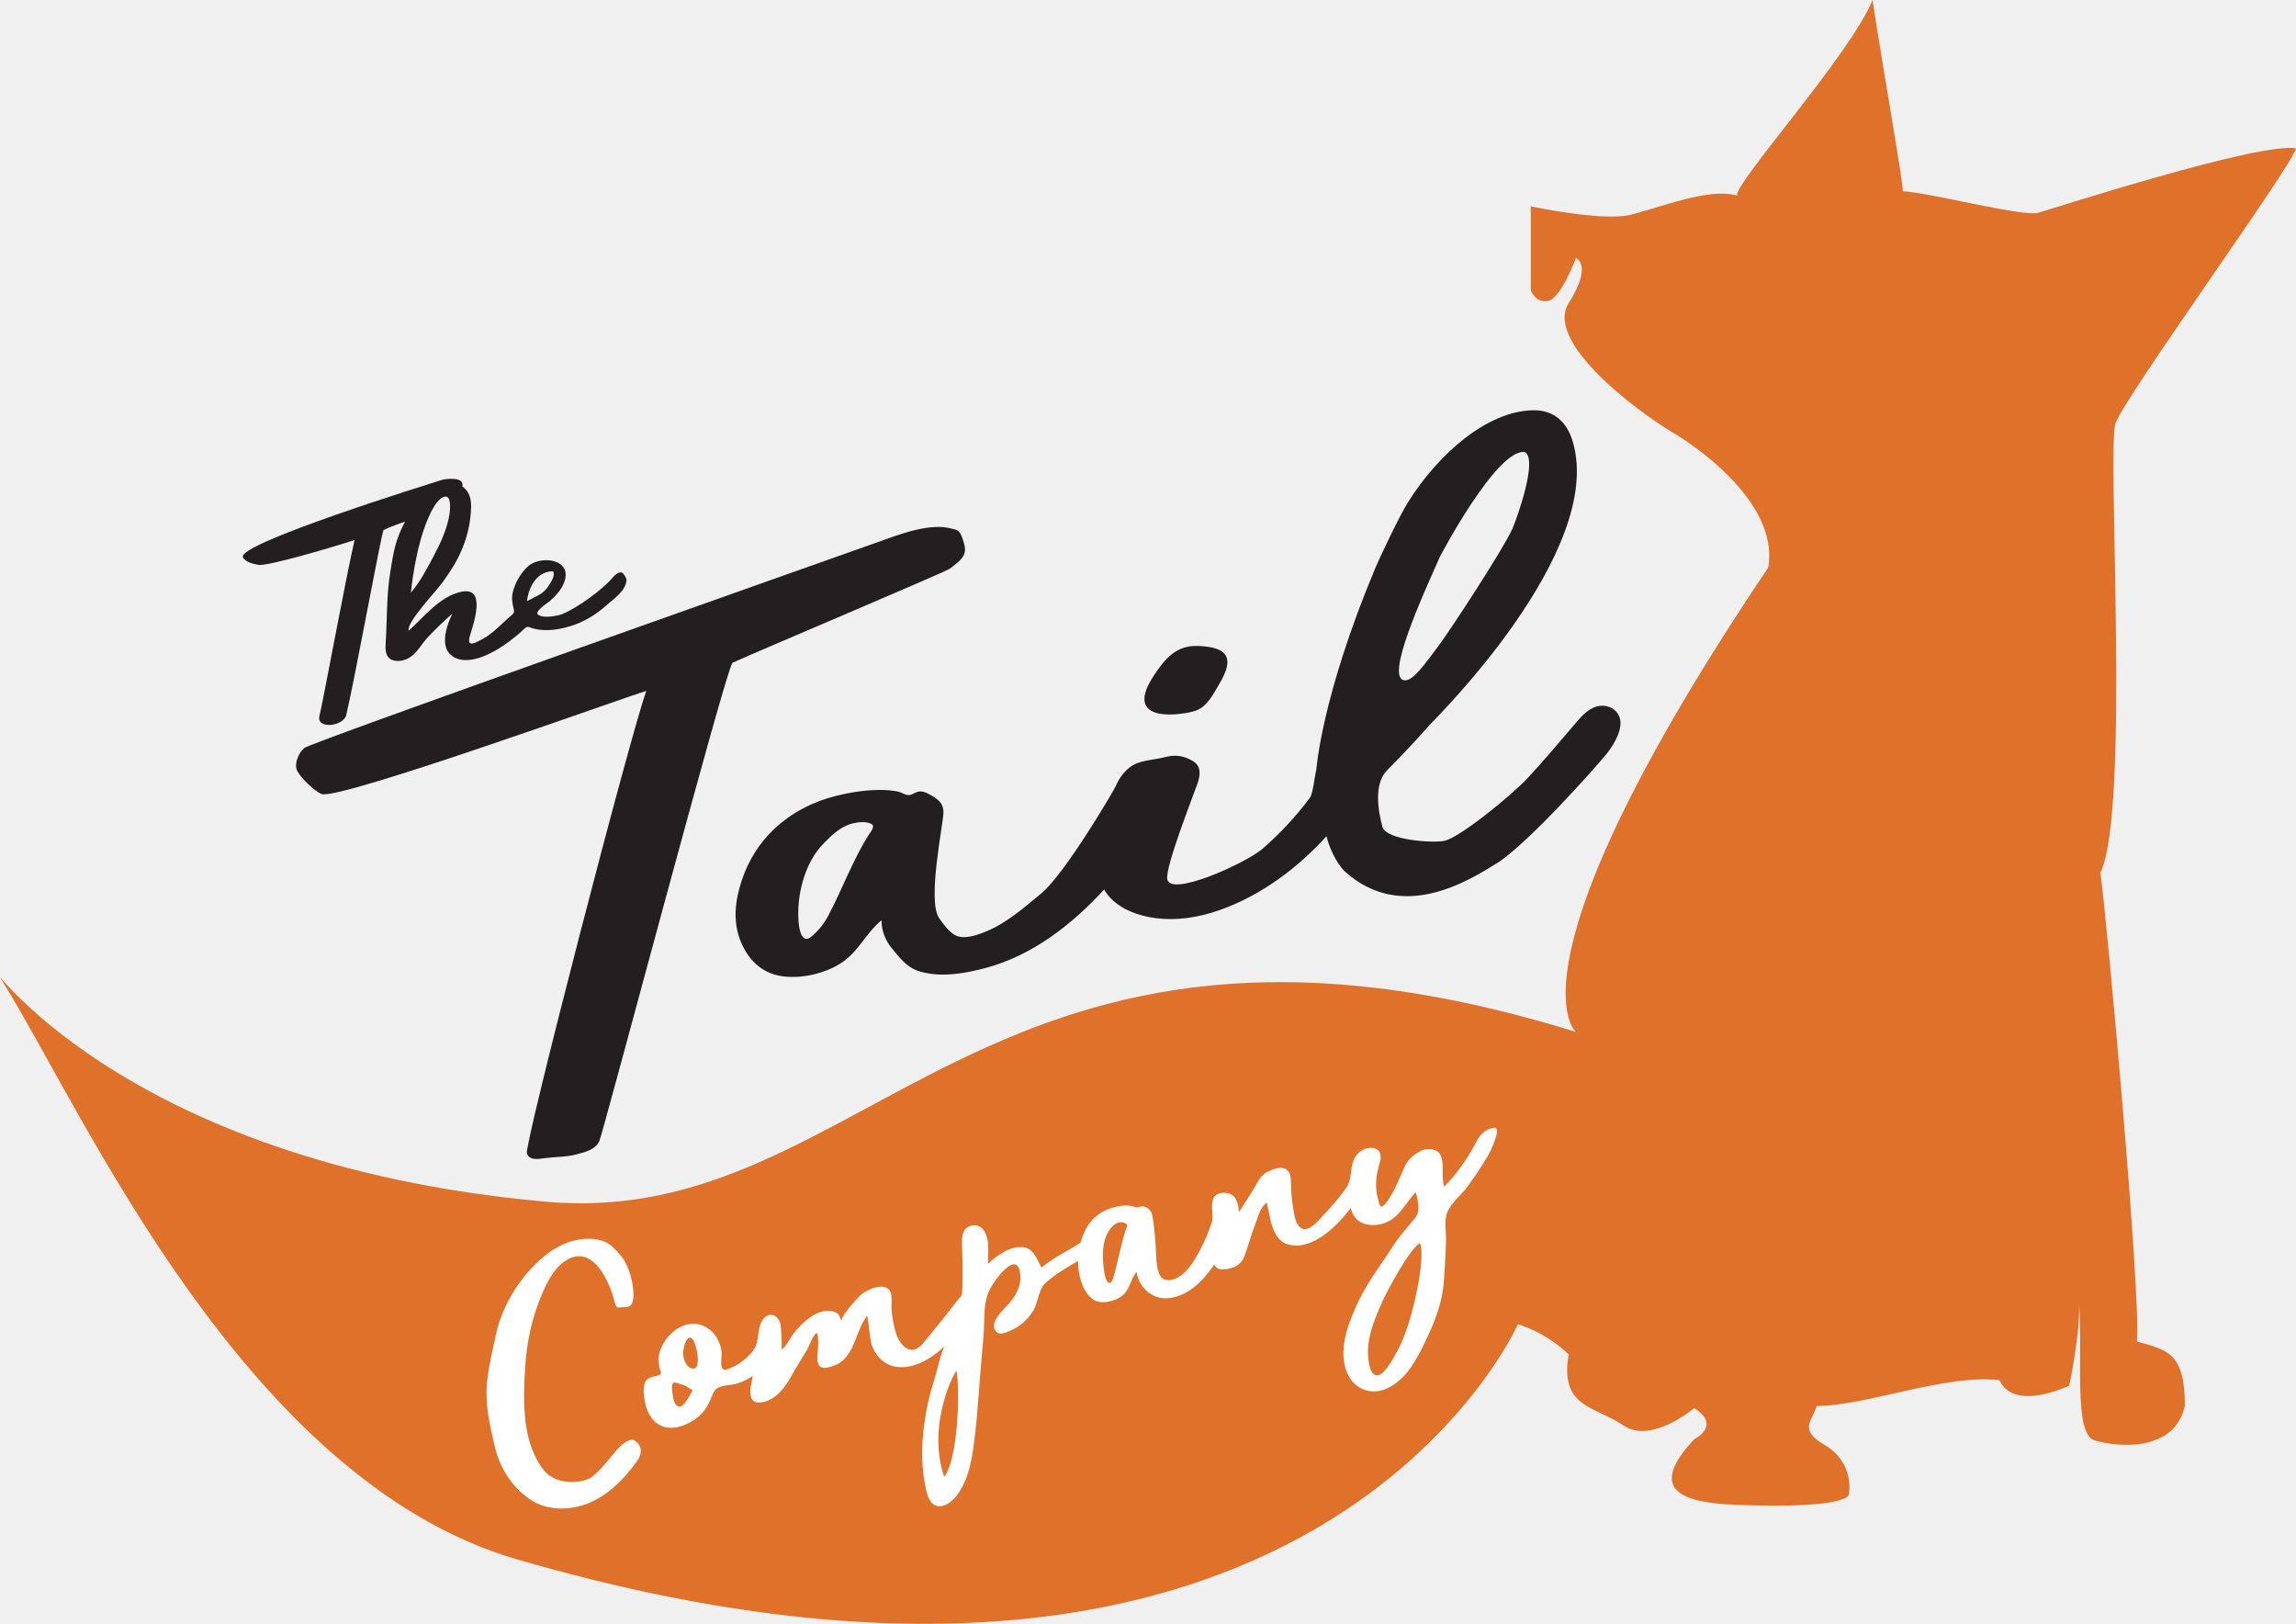
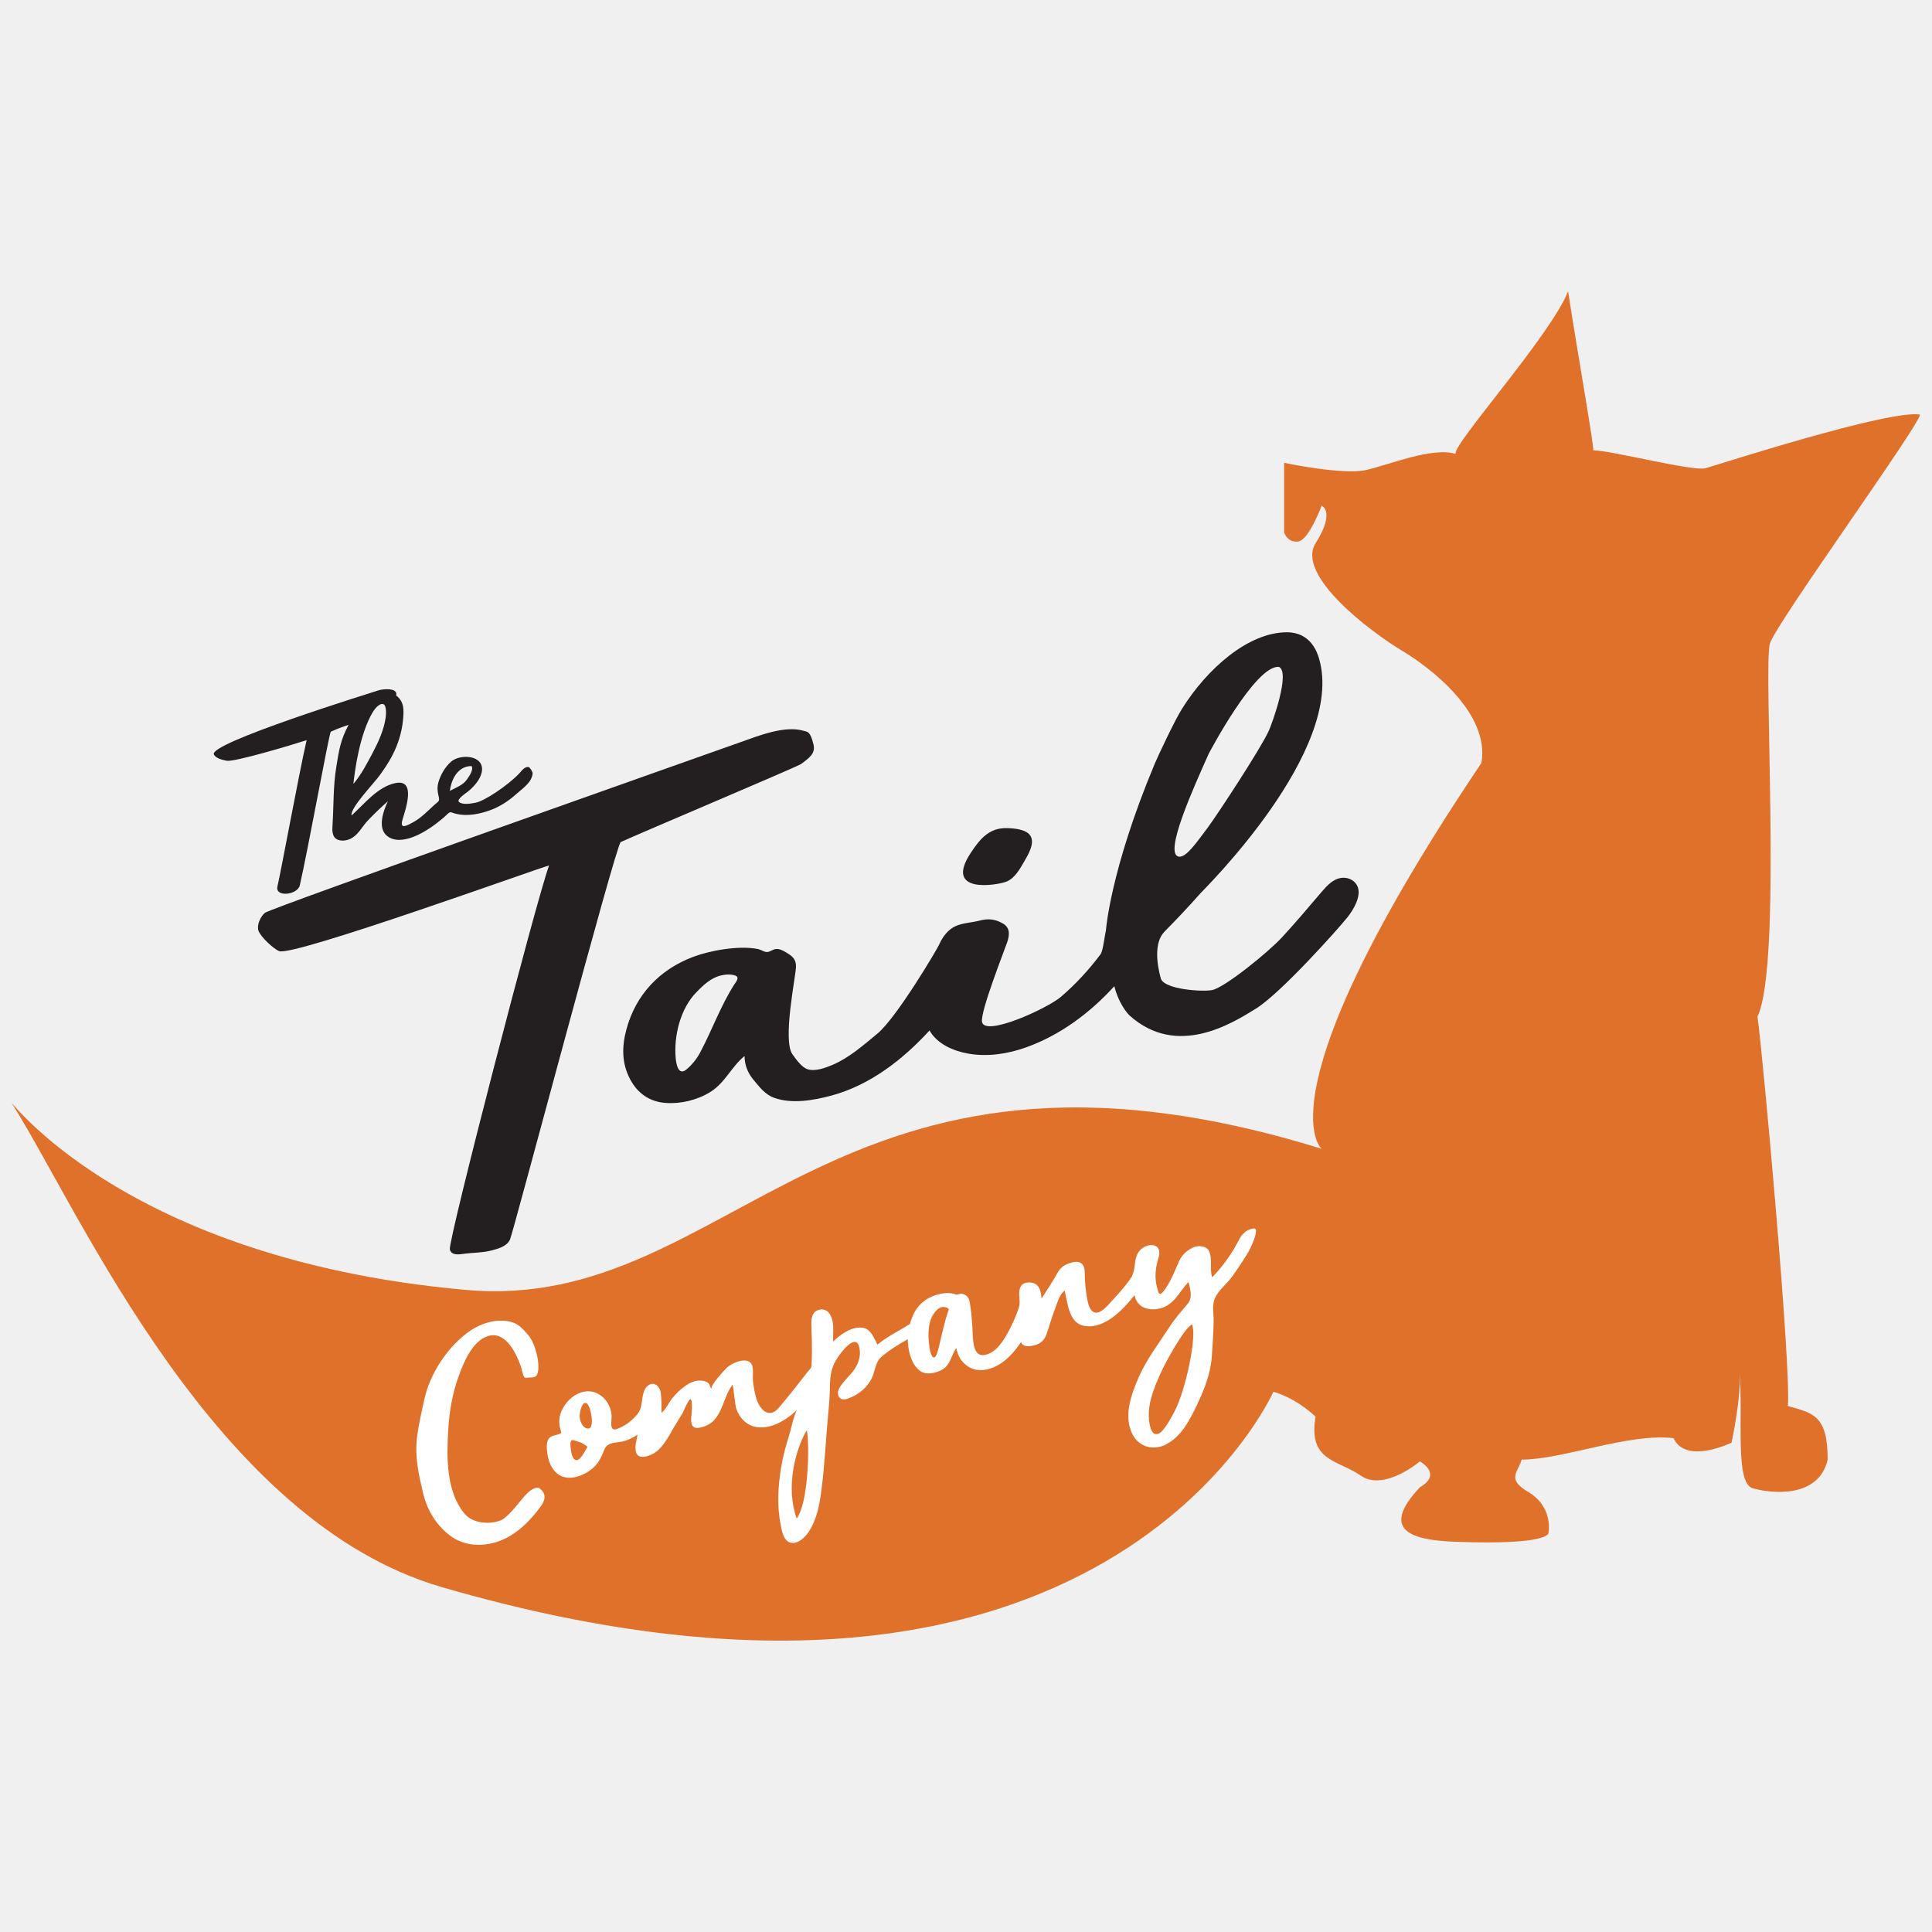
- <svg xmlns="http://www.w3.org/2000/svg" version="1.1" id="svg2" xml:space="preserve" width="384.88" height="272.16" viewBox="0 0 384.88 272.16">
+ <svg xmlns="http://www.w3.org/2000/svg" version="1.1" id="svg2" xml:space="preserve" width="24" height="24" viewBox="0 0 24 24">
  <defs id="defs6" />
-   <g id="g10" transform="matrix(1.333333,0,0,-1.333333,0,272.16)">
+   <g id="g10" transform="matrix(1.333333,0,0,-1.333333,0,24)">
    <g id="g12" transform="scale(0.1)">
-       <path d="m 1981.29,744.07 c 0,0 -97.28,79.731 241.8,583.72 12.96,74.66 -75.61,143.23 -120.87,170.26 -45.26,27.02 -160.71,113.5 -130.01,162.15 30.71,48.64 9.08,56.74 9.08,56.74 0,0 -18.91,-51.35 -35.12,-54.05 -16.22,-2.69 -21.62,13.52 -21.62,13.52 v 105.39 c 0,0 89.17,-18.92 124.3,-10.82 35.14,8.11 99.99,35.13 135.13,24.32 -5.41,13.52 143.22,178.37 170.24,245.93 13.52,-89.18 40.55,-240.52 37.85,-240.52 27.01,0 151.32,-32.42 170.25,-27.02 18.91,5.4 278.35,89.18 324.29,81.08 -2.72,-18.93 -216.19,-313.49 -227.01,-345.91 -10.82,-32.43 18.91,-486.43 -18.92,-564.809 8.1,-56.762 51.35,-532.371 45.94,-589.121 37.85,-10.821 60.26,-13.5 60.26,-81.071 -13.52,-59.461 -86.46,-51.347 -113.5,-43.25 -27.03,8.11 -14.32,105.403 -19.72,175.672 2.7,-37.84 -12.16,-106.761 -12.16,-106.761 0,0 -68.91,-33.77 -87.83,6.769 -67.56,8.102 -167.56,-32.43 -229.71,-32.43 -5.4,-18.929 -23.34,-29.418 9.46,-48.648 39.19,-22.973 31.08,-62.152 31.08,-62.152 0,0 4.05,-18.918 -140.52,-13.52 -64.87,2.422 -116.21,16.223 -54.04,82.43 35.11,20.269 -0.02,39.179 -0.02,39.179 0,0 -54.05,-45.937 -89.18,-21.609 -35.12,24.32 -80.32,21.621 -68.53,89.18 -31.45,29.722 -63.88,37.82 -63.88,37.82 0,0 -257.95,-586.508 -1258.209,-295.527 C 306.371,181.012 104.469,645.441 3.141,807.59 -25.648,853.641 138.902,579.359 686.852,530.59 1093.28,494.398 1239.49,973.789 1981.29,744.07" style="fill:#df712a;fill-opacity:1;fill-rule:nonzero;stroke:none" id="path14" />
-       <path d="m 545.469,1404.05 c 2.445,4.14 10.043,15.03 16.543,12.56 5.023,-1.91 3.894,-16.28 3.371,-20.03 -2.633,-18.87 -11.207,-37.5 -20.055,-54.18 -8.332,-15.7 -17.203,-32.72 -28.789,-46.3 1.934,18.57 9.207,74.6 28.93,107.95 z m 149.844,-80.93 c 3.582,-5.7 -4.192,-16.36 -7.348,-20.8 -5.969,-8.37 -16.781,-12.07 -25.485,-16.76 1.157,10.46 8.266,37.33 32.833,37.56 -0.215,0.34 -0.805,1.26 0,0 3.042,-4.83 -0.981,1.55 0,0 z m 92.32,-10.92 c 0.34,1.5 -3.75,8.93 -6.039,9.35 -6.067,1.13 -10.824,-6.12 -14.344,-9.8 -18.105,-18.88 -53.062,-41.84 -65.887,-44.12 -6.66,-1.19 -19.398,-3.74 -25.093,1.17 -4.375,3.78 11.406,13.93 13.918,16 8.718,7.22 18.464,17.94 20.582,29.39 4.726,25.6 -32.172,27.9 -46.313,15.67 -9.289,-8.02 -16.535,-20.64 -19.602,-32.43 -1.785,-6.89 -1.089,-13.5 0.668,-20.3 1.922,-7.48 -0.363,-7.33 -6.21,-12.55 -10.512,-9.4 -20.036,-19.82 -32.59,-26.62 -8.95,-4.86 -20.274,-11.38 -16.098,3.45 4.016,14.25 22.305,63.34 -11.273,55.79 -26.758,-6.01 -46.172,-31.44 -65.551,-48.79 -2.922,10.84 34.75,49.48 43.148,61.55 8.774,12.61 30.985,41.36 34.746,84.12 1.211,13.79 1.797,26.53 -10.488,35.74 3.156,12.29 -20.223,9.89 -26.328,7.93 -14.195,-4.57 -257.324,-79.95 -249.441,-97.02 2.863,-6.19 13.484,-8.48 19.425,-9.59 11.668,-2.17 98.867,24 120.883,31.12 -12.023,-52.59 -38.976,-199.74 -44.141,-221.12 -4.109,-16.98 30.364,-13.25 33.793,1.47 12.106,52.1 44.055,228.74 46.911,232.46 12.769,5.73 20.191,8.05 26.949,10.44 -12.524,-23.59 -14.461,-38.11 -18.735,-64.4 -4.671,-28.75 -3.699,-57.61 -5.566,-86.54 -0.539,-8.39 -1.219,-19.4 8.258,-23.02 6.957,-2.66 15.633,-0.71 21.781,3.13 9.629,6.01 15.496,17.73 23.192,25.85 9.703,10.23 19.871,20.02 30.511,29.28 -6.703,-13.71 -16.031,-39.89 -1.726,-52 20.672,-17.49 57.734,5.09 74.515,18.05 5.45,4.21 11.047,8.53 15.961,13.36 6.395,6.27 5.715,3.77 13.946,1.71 16.433,-4.13 34.628,-0.74 50.339,4.75 15.653,5.47 28.985,14.13 41.297,25.14 9.293,8.32 23.789,17.63 24.602,31.38 -0.133,0.46 -0.735,-12.52 0,0" style="fill:#231f20;fill-opacity:1;fill-rule:nonzero;stroke:none" id="path16" />
-       <path d="m 1194.29,1326.43 c 11.06,8.65 21.68,15.21 18.33,29.16 -5,20.84 -9.31,19.14 -15,20.84 -28.39,8.48 -68.49,-7.59 -95.05,-17.05 -62.21,-22.15 -710.984,-251.13 -719.793,-258.31 -6.66,-5.43 -12.609,-18.26 -9.894,-26.83 2.945,-9.29 22.976,-27.88 31.41,-31.15 21.77,-8.46 394.164,126.33 408.305,129.61 -19.141,-51.27 -153.328,-569.091 -150.141,-580.962 2.602,-9.679 14.422,-7.449 21.856,-6.449 13.476,1.832 27.164,1.371 40.429,4.789 10.27,2.641 24.051,6.094 28.758,16.774 5.266,11.949 160.27,597.918 167.457,601.238 29.363,13.58 268.143,114.26 273.333,118.34" style="fill:#231f20;fill-opacity:1;fill-rule:nonzero;stroke:none" id="path18" />
-       <path d="m 1503.36,1147.85 c 13.73,4.83 21.55,19.84 28.42,31.59 5.67,9.7 16.33,27.55 8.64,38.68 -6.53,9.45 -24.69,10.81 -34.95,11.1 -26.97,0.75 -40.98,-16.24 -54.92,-37.36 -41.26,-62.52 38.2,-49.15 52.81,-44.01" style="fill:#231f20;fill-opacity:1;fill-rule:nonzero;stroke:none" id="path20" />
-       <path d="m 1035.56,981.02 c 10.3,10.699 21.84,21.6 36.71,25.21 6.78,1.66 15.78,2.47 22.39,-0.28 6.64,-2.75 0.41,-9.669 -1.87,-13.239 -20.91,-32.731 -33.67,-69.16 -51.81,-103.211 -5.1,-9.57 -12.63,-19.012 -21.13,-25.789 -11.5,-9.18 -14.8,7.82 -15.68,16.891 -3.26,33.609 7,75.847 31.39,100.418 15.3,15.91 -12.66,-12.758 0,0 z m 881.23,492.07 c 17.5,-8.33 -10.14,-84.9 -15.42,-96.66 -11.7,-26.08 -77.66,-126.82 -92.91,-147.19 -17.02,-22.68 -31.96,-44.3 -42.72,-43.22 -24.78,2.49 22.87,106.57 44.8,155.82 0,0 70.83,135 106.25,131.25 z m -261.84,-399.21 c -1.75,-5.72 -4.12,-30.2 -8.18,-35.62 -17.55,-23.43 -37.56,-45.119 -59.76,-64.209 -20.5,-17.629 -115.91,-61.301 -119.51,-37.789 -2.44,16 33.55,106.908 38.04,120.088 3.7,10.86 4.94,21.84 -6.18,28.42 -11.52,6.81 -22.39,7.97 -35.19,4.59 -11.61,-3.07 -24.13,-3.35 -35.32,-7.85 -12.23,-4.91 -21.24,-16.91 -26.26,-28.71 -2.49,-5.86 -64.13,-110.538 -93.57,-134.722 -21.13,-17.367 -42.55,-36.469 -67.91,-47.156 -10.5,-4.434 -25.91,-10.203 -37.38,-6.524 -8.98,2.872 -17.59,15.043 -23.04,22.731 -15.15,21.383 4.97,116.981 5.43,132.251 0.35,11.69 -5.89,16.38 -15.16,21.92 -4.74,2.83 -10.05,5.7 -15.76,4.9 -4.78,-0.67 -9.36,-5.12 -14.1,-4.41 -4.4,0.66 -8.18,3.62 -12.5,4.48 -30.14,5.99 -74.26,-2.91 -97.58,-11.67 -51.043,-19.15 -87.231,-57.12 -101.457,-109.998 -7.047,-26.18 -7.223,-51.571 5.968,-75.954 11.364,-20.988 29.215,-33.386 53.192,-35.187 23.057,-1.731 48.007,4.328 67.647,16.461 22.52,13.906 31.99,38.316 51.94,54.449 -0.06,-13.191 4.77,-25.383 13.16,-35.473 9.01,-10.828 17.73,-22.66 31.41,-27.628 27.01,-9.809 59.96,-3.911 86.93,3.339 58.31,15.68 108.11,54.563 148.32,98.43 11.66,-20.469 35.93,-30.93 58.16,-34.918 29.48,-5.281 59.83,-0.633 87.82,9.328 51.58,18.352 97,52.34 133.62,92.61 5.73,-23.629 18.34,-40.11 23.27,-44.528 71.62,-64.101 154.39,-12 190.79,10.481 37.71,23.289 124.83,121.058 138.33,137.918 10.32,12.87 20.42,31.66 16.26,44.94 -3.3,10.54 -13.89,16.27 -24.48,15.12 -12.86,-1.39 -22.18,-11.53 -30.13,-20.78 -20.1,-23.44 -39.87,-47.16 -60.89,-69.79 -20.14,-21.69 -85.34,-74.908 -104.91,-79.17 -13.89,-3.02 -73.24,0.68 -77.93,17.6 -5.59,20.18 -10.99,54.08 5.79,70.98 18.58,18.71 36.75,38.08 54.27,57.86 4.84,5.48 219.52,216.57 179.42,354.7 -2.65,9.13 -12.4,40.28 -49.11,40.1 -58.64,-0.28 -120.79,-55.73 -158.3,-115.75 -11.33,-18.13 -36.15,-70.95 -41.16,-82.91 -67.85,-162.1 -74,-252.95 -74,-252.95" style="fill:#231f20;fill-opacity:1;fill-rule:nonzero;stroke:none" id="path22" />
-       <path d="m 786.625,228.52 c -4.555,-2.61 -8.594,-6.969 -11.984,-10.829 -9.629,-11 -18.743,-23.992 -30.348,-32.929 -10.082,-7.774 -43.973,-11.93 -60.184,7.976 -27.582,33.883 -26.558,85.852 -24.054,127.082 1.633,26.989 6.246,54.032 15.468,79.508 7.668,21.203 20.993,54.551 44.973,61.582 27.352,8.031 43.649,-28.609 50.231,-48.762 1.211,-3.707 2.781,-15.117 6.429,-14.5 4.563,0.774 9.453,-0.25 13.86,1.473 11.343,4.449 3.277,47.731 -9.801,62.859 -7.785,9.02 -14.695,17.442 -26.629,20.372 -22.965,5.628 -47.707,-3.043 -66.027,-16.832 -30.954,-23.301 -56.516,-62.661 -64.688,-100.34 -4.086,-18.871 -9.058,-39.571 -11.25,-58.75 -3.328,-29.168 2.91,-55.86 9.164,-82.5 5.945,-25.328 18.699,-47.539 39.742,-64.078 21.696,-17.051 49.664,-18.454 75.043,-9.442 25.871,9.192 47.535,30.668 63.778,53.27 13.945,19.41 -4.153,27.16 -3.438,27.558 -0.715,-0.398 -3.039,1.442 -10.285,-2.718" style="fill:#ffffff;fill-opacity:1;fill-rule:nonzero;stroke:none" id="path24" />
-       <path d="m 852.559,273.281 c -5.223,2.328 -6.371,11.207 -7.047,16.27 -0.301,2.277 -2.215,13.879 2.258,13.781 3.757,-0.07 8.757,-2.582 12.519,-3.453 1.211,-0.277 9.949,-5.719 10.387,-6.598 -3.278,-5.383 -11.5,-22.961 -18.117,-20 z m 19.289,47.559 c -9.282,0 -13.844,13.851 -12.977,21.398 0.461,4.012 3.856,21.992 11.145,16.352 5.488,-4.238 12.367,-37.75 1.832,-37.75 z m 330.762,-2.551 c 4.54,-26.5 1.73,-111.648 -15.52,-133.5 -20.56,59.813 7.41,122.16 15.52,133.5 z m 200.07,127.871 c -0.58,-2.34 -3.82,-18.91 -8.22,-17.73 -5.06,1.359 -6.43,15.699 -6.95,19.8 -1.79,14 -1.76,32.469 6.03,44.821 3.24,5.109 8.25,11.219 14.72,11.719 3.51,0.269 11.27,-1.34 8.11,-6.418 -4.82,-13.391 -9.4,-34.571 -13.69,-52.192 z m 356.04,-99.449 c -3.53,-6.652 -15.47,-30.699 -25.04,-33.961 -9.04,-2.719 -11.83,10.141 -12.83,16.371 -4.24,26.66 6,50.879 16.59,74.918 6.7,15.191 35.47,68.313 47.72,74.422 7.93,-15.57 -8.89,-98.641 -26.44,-131.75 z m 119.68,276.867 c -15.47,-2.258 -20.77,-14.617 -24.01,-20.808 -9.66,-18.43 -24.05,-38.301 -38.64,-53.098 -4.22,12.547 0.82,27.988 -4.84,39.859 -3.88,8.16 -17.19,8.758 -24.29,5.168 -10.15,-5.129 -16.81,-11.289 -21.51,-21.937 -5.79,-13.082 -10.83,-26.211 -18.68,-38.262 -1.06,-1.629 -7.51,-11.629 -10.22,-9.73 -2.32,1.628 -2.88,6.101 -3.62,8.628 -4.35,14.911 -2.75,30.743 1.87,45.383 8.33,26.449 -24.22,24.418 -32.47,4.707 -4.94,-11.797 -1.91,-24.039 -9.22,-34.937 -8.63,-12.832 -19.08,-24.153 -29.53,-35.481 -5.21,-5.66 -16.77,-19.922 -25.94,-16.34 -7.43,2.891 -9.66,14.629 -10.84,21.469 -2.17,12.582 -3.51,25.75 -3.49,38.512 0.03,12.758 -6.38,18.801 -19.28,15.449 -9.7,-2.519 -16.97,-6.648 -21.88,-15.68 -7.32,-13.46 -16.16,-26.011 -24.14,-39.082 -0.69,8.672 -2.37,20.204 -11.97,23.364 -7.77,2.558 -17.85,1.187 -20.71,-7.453 -3.21,-9.668 1.43,-20.149 -1.69,-29.411 -3.9,-11.597 -8.65,-22.867 -14.39,-33.687 -7.95,-14.949 -19.02,-34.59 -37.27,-38 -17.01,-3.172 -17.61,20.07 -18.13,31.777 -0.62,13.953 -1.53,27.481 -3.48,41.364 -1.28,9.187 -1.87,16.328 -12.13,19.41 -4.09,1.226 -6.75,-2.492 -10.57,-0.961 -5.77,2.32 -12.18,2.488 -18.27,1.578 -45.81,-6.867 -48.73,-45.66 -51.13,-46.848 -4.81,-2.402 -9.36,-5.679 -14.12,-8.34 -11.88,-6.64 -23.91,-13.671 -34.43,-22.339 -5.16,9.418 -9.8,23.679 -22.12,25.48 -16.93,2.477 -33.63,-10.102 -45.2,-20.852 -0.04,13.61 3.06,31.622 -6,43.2 -4.67,6 -12.54,6.879 -19.06,3.23 -8.7,-4.871 -7.78,-17.832 -7.42,-26.301 0.53,-12.269 0.69,-24.597 0.63,-36.879 -0.03,-6.57 -0.2,-13.14 -0.6,-19.699 -0.24,-4.383 -4.18,-7.043 -6.61,-10.23 -13.92,-18.262 -28,-35.821 -42.78,-53.43 -15.33,-18.269 -29.97,-1.641 -34.66,15.981 -2.06,7.699 -3.53,15.628 -4.43,23.546 -0.77,6.852 0.42,13.711 -0.39,20.532 -2.46,20.582 -30.68,8.871 -39.68,-0.02 -2.92,-2.89 -25.38,-26.832 -22.56,-31.351 -2.28,1.441 -2.26,4.761 -3.59,6.851 -1.97,3.09 -5.56,4.539 -9.01,5.149 -9.85,1.761 -18.81,-1.797 -26.78,-7.379 -7.85,-5.481 -14.74,-12.141 -20.651,-19.649 -5.383,-6.84 -8.836,-15.859 -15.731,-21.383 0.094,1.672 0.16,28.954 -2.062,34.243 -6.43,15.289 -20.305,10.808 -24.809,-2.692 -4.031,-12.109 -1.371,-23.988 -10.207,-34.301 -8.472,-9.878 -18.027,-17.058 -30.238,-21.609 -12.899,-4.809 -7.402,13.473 -8.281,21.52 -1.375,12.55 -7.86,24.121 -18.797,30.742 -21.125,12.769 -45.36,-2.371 -55.371,-22.039 -5.086,-10.012 -6.297,-19.211 -3.407,-29.821 0.887,-3.242 2.891,-6.441 -0.851,-7.902 -4.399,-1.719 -9.461,-1.937 -13.57,-4.379 -7.512,-4.469 -6.125,-17.16 -5.204,-24.519 1.247,-9.942 4.664,-20.219 11.45,-27.789 16.07,-17.922 43.613,-7.883 58.683,6.097 8.301,7.692 11.973,16.403 16.035,26.641 5.274,13.289 20.18,9.601 31.688,13.512 6.598,2.238 12.867,5.418 18.644,9.296 -1.367,-8.386 -4.425,-17.308 -2.488,-25.859 3.102,-13.687 22.692,-5.93 29.934,-0.551 12.187,9.082 19.465,23.602 26.903,36.453 4.06,7.02 8.53,13.778 12.68,20.75 4.08,6.848 6.49,15.739 11.52,21.899 5.24,6.422 3.55,-19.52 3.09,-22.692 -1.37,-9.589 -1.35,-22.199 11.98,-19.546 15.12,3.007 23.43,10.109 30.44,23.609 6.96,13.418 10.36,29.559 19.69,41.59 1.67,-5.539 3.55,-30.879 5.86,-37.121 4.46,-12.032 13.09,-22.309 25.74,-25.981 23.49,-6.801 49.46,9.102 65.77,24.731 -5.94,-11.879 -7.83,-25.481 -11.74,-38.078 -4.74,-15.223 -9.04,-30.454 -11.72,-46.18 -5.19,-30.492 -7,-59.703 -1,-90.184 1.75,-8.879 4.3,-23.769 14.9,-26.269 10.55,-2.489 21.07,7.351 26.51,15.23 15.28,22.16 18.51,50.223 21.54,76.27 3.8,32.633 5.28,65.472 8.36,98.172 1.4,14.808 2.84,29.64 3.01,44.531 0.15,14.027 1.16,26.898 7.83,39.5 5.35,10.098 32.81,48.558 37.2,19.137 1.51,-10.11 -1.23,-19.618 -6.45,-28.34 -6.89,-11.5 -19.15,-19.938 -24.9,-31.918 -2.12,-4.41 -2.29,-9.723 1.32,-13.461 4.7,-4.871 11.8,-1.34 16.96,0.801 12.99,5.39 23.5,14.64 30.41,26.898 5.82,10.34 5.92,26.02 15.19,33.949 12.32,10.563 26.13,19.274 40.34,27.051 -0.2,-15.969 5.44,-40.379 20.33,-49.07 8.78,-5.117 22.06,-2.008 30.53,2.371 14.19,7.34 14.01,21.75 22.57,33.32 3.22,-20.551 20.49,-35.808 41.63,-33.121 24.59,3.133 43.21,22.621 56.26,42.281 2.64,-8.308 13.47,-6.582 19.94,-5.019 9.48,2.301 15.22,7.48 18.48,16.648 4.58,12.852 8.01,26.02 13.05,38.731 3.65,9.211 5.97,21.129 14.48,27.308 4.57,-17.707 5.94,-48.019 28.21,-52.929 31.26,-6.899 60.47,24.461 77.5,46.171 3.66,-17.691 18.43,-23.41 35.02,-20.8 24.42,3.859 31.62,25.019 46.59,40.711 2.6,-10.411 6.69,-23.422 -1.01,-32.719 -9.53,-11.5 -19.61,-22.613 -27.7,-35.203 -16.03,-24.93 -34.46,-48.52 -46.4,-75.84 -11.09,-25.391 -22.59,-56.149 -11.13,-83.449 9.2,-21.918 32.45,-29.2 53.12,-18.09 22.36,12.019 34.48,35.48 45.08,57.449 11.39,23.602 21.59,49.012 23.36,75.43 1.18,17.57 2.46,35.59 2.75,53.172 0.21,12.109 -3.1,24.359 2.43,35.789 5.64,11.66 17.02,20.172 24.66,30.511 8.98,12.161 17.34,25.039 25.18,37.957 4.13,6.801 18.42,37.43 8.15,35.93" style="fill:#ffffff;fill-opacity:1;fill-rule:nonzero;stroke:none" id="path26" />
+       <path d="m 123.132,72.969 c 0,0 -5.991,4.91 14.891,35.949 0.798,4.598 -4.657,8.821 -7.444,10.486 -2.787,1.664 -9.897,6.99 -8.007,9.986 1.891,2.996 0.559,3.494 0.559,3.494 0,0 -1.165,-3.162 -2.163,-3.329 -0.999,-0.166 -1.331,0.833 -1.331,0.833 v 6.491 c 0,0 5.492,-1.165 7.655,-0.666 2.164,0.499 6.158,2.163 8.322,1.498 -0.333,0.833 8.82,10.985 10.484,15.146 0.833,-5.492 2.497,-14.813 2.331,-14.813 1.663,0 9.319,-1.997 10.485,-1.664 1.165,0.333 17.142,5.492 19.972,4.993 -0.168,-1.166 -13.314,-19.307 -13.981,-21.303 -0.666,-1.997 1.165,-29.957 -1.165,-34.784 0.499,-3.496 3.162,-32.786 2.829,-36.281 2.331,-0.666 3.711,-0.831 3.711,-4.993 -0.833,-3.662 -5.325,-3.162 -6.99,-2.664 -1.665,0.499 -0.882,6.491 -1.214,10.819 0.166,-2.33 -0.749,-6.575 -0.749,-6.575 0,0 -4.244,-2.08 -5.409,0.417 -4.161,0.499 -10.319,-1.997 -14.147,-1.997 -0.333,-1.166 -1.437,-1.812 0.583,-2.996 2.414,-1.415 1.914,-3.828 1.914,-3.828 0,0 0.249,-1.165 -8.654,-0.833 -3.995,0.149 -7.157,0.999 -3.328,5.077 2.162,1.248 -0.002,2.413 -0.002,2.413 0,0 -3.329,-2.829 -5.492,-1.331 -2.163,1.498 -4.947,1.332 -4.22,5.492 -1.937,1.83 -3.934,2.329 -3.934,2.329 0,0 -15.886,-36.121 -77.488,-18.2 C 19.981,38.292 7.547,66.894 1.306,76.88 -0.467,79.717 9.667,62.825 43.413,59.821 68.443,57.592 77.448,87.116 123.132,72.969" style="fill:#df712a;fill-opacity:1;fill-rule:nonzero;stroke:none;stroke-width:0.062" id="path14" />
+       <path d="m 34.706,113.614 c 0.151,0.255 0.619,0.926 1.019,0.774 0.309,-0.118 0.24,-1.003 0.208,-1.234 -0.162,-1.162 -0.69,-2.309 -1.235,-3.337 -0.513,-0.967 -1.059,-2.015 -1.773,-2.851 0.119,1.144 0.567,4.594 1.782,6.648 z m 9.228,-4.984 c 0.221,-0.351 -0.258,-1.008 -0.453,-1.281 -0.368,-0.515 -1.033,-0.743 -1.57,-1.032 0.071,0.644 0.509,2.299 2.022,2.313 -0.013,0.021 -0.05,0.078 0,0 0.187,-0.297 -0.06,0.096 0,0 z m 5.686,-0.673 c 0.021,0.092 -0.231,0.55 -0.372,0.576 -0.374,0.07 -0.667,-0.377 -0.883,-0.604 -1.115,-1.163 -3.268,-2.577 -4.058,-2.717 -0.41,-0.073 -1.195,-0.23 -1.545,0.072 -0.269,0.233 0.702,0.858 0.857,0.985 0.537,0.445 1.137,1.105 1.268,1.81 0.291,1.577 -1.981,1.718 -2.852,0.965 -0.572,-0.494 -1.018,-1.271 -1.207,-1.997 -0.11,-0.424 -0.067,-0.831 0.041,-1.25 0.118,-0.461 -0.022,-0.451 -0.382,-0.773 -0.647,-0.579 -1.234,-1.221 -2.007,-1.639 -0.551,-0.299 -1.249,-0.701 -0.991,0.212 0.247,0.878 1.374,3.901 -0.694,3.436 -1.648,-0.37 -2.844,-1.936 -4.037,-3.005 -0.18,0.668 2.14,3.047 2.657,3.791 0.54,0.777 1.908,2.547 2.14,5.181 0.075,0.849 0.111,1.634 -0.646,2.201 0.194,0.757 -1.245,0.609 -1.621,0.488 -0.874,-0.281 -15.847,-4.924 -15.362,-5.975 0.176,-0.381 0.83,-0.522 1.196,-0.591 0.719,-0.134 6.089,1.478 7.445,1.917 -0.74,-3.239 -2.4,-12.301 -2.718,-13.618 -0.253,-1.046 1.87,-0.816 2.081,0.091 0.746,3.209 2.713,14.087 2.889,14.316 0.786,0.353 1.243,0.496 1.66,0.643 -0.771,-1.453 -0.891,-2.347 -1.154,-3.966 -0.288,-1.771 -0.228,-3.548 -0.343,-5.33 -0.033,-0.517 -0.075,-1.195 0.509,-1.418 0.428,-0.164 0.963,-0.044 1.341,0.193 0.593,0.37 0.954,1.092 1.428,1.592 0.598,0.63 1.224,1.233 1.879,1.803 -0.413,-0.844 -0.987,-2.457 -0.106,-3.202 1.273,-1.077 3.556,0.313 4.589,1.112 0.336,0.259 0.68,0.525 0.983,0.823 0.394,0.386 0.352,0.232 0.859,0.105 1.012,-0.254 2.133,-0.046 3.1,0.293 0.964,0.337 1.785,0.87 2.543,1.548 0.572,0.512 1.465,1.086 1.515,1.933 -0.008,0.028 -0.045,-0.771 0,0" style="fill:#231f20;fill-opacity:1;fill-rule:nonzero;stroke:none;stroke-width:0.062" id="path16" />
+       <path d="m 74.664,108.834 c 0.681,0.533 1.335,0.937 1.129,1.796 -0.308,1.283 -0.573,1.179 -0.924,1.283 -1.748,0.522 -4.218,-0.467 -5.854,-1.05 -3.831,-1.364 -43.786,-15.466 -44.329,-15.908 -0.41,-0.334 -0.777,-1.125 -0.609,-1.652 0.181,-0.572 1.415,-1.717 1.934,-1.918 1.341,-0.521 24.275,7.78 25.146,7.982 -1.179,-3.158 -9.443,-35.048 -9.247,-35.779 0.16,-0.596 0.888,-0.459 1.346,-0.397 0.83,0.113 1.673,0.084 2.49,0.295 0.632,0.163 1.481,0.375 1.771,1.033 0.324,0.736 9.87,36.823 10.313,37.028 1.808,0.836 16.514,7.037 16.833,7.288" style="fill:#231f20;fill-opacity:1;fill-rule:nonzero;stroke:none;stroke-width:0.062" id="path18" />
+       <path d="m 93.699,97.836 c 0.846,0.297 1.327,1.222 1.75,1.945 0.349,0.597 1.006,1.697 0.532,2.382 -0.402,0.582 -1.521,0.666 -2.152,0.684 -1.661,0.046 -2.524,-1 -3.382,-2.301 -2.541,-3.85 2.353,-3.027 3.252,-2.71" style="fill:#231f20;fill-opacity:1;fill-rule:nonzero;stroke:none;stroke-width:0.062" id="path20" />
+       <path d="m 64.889,87.561 c 0.634,0.659 1.345,1.33 2.261,1.553 0.418,0.102 0.972,0.152 1.379,-0.017 0.409,-0.169 0.025,-0.595 -0.115,-0.815 -1.288,-2.016 -2.074,-4.259 -3.191,-6.356 -0.314,-0.589 -0.778,-1.171 -1.301,-1.588 -0.708,-0.565 -0.911,0.482 -0.966,1.04 -0.201,2.07 0.431,4.671 1.933,6.184 0.942,0.98 -0.78,-0.786 0,0 z m 54.271,30.304 c 1.078,-0.513 -0.624,-5.229 -0.95,-5.953 -0.721,-1.606 -4.783,-7.81 -5.722,-9.065 -1.048,-1.397 -1.968,-2.728 -2.631,-2.662 -1.526,0.153 1.408,6.563 2.759,9.596 0,0 4.362,8.314 6.543,8.083 z M 103.034,93.28 c -0.108,-0.352 -0.254,-1.86 -0.504,-2.194 -1.081,-1.443 -2.313,-2.779 -3.68,-3.954 -1.263,-1.086 -7.138,-3.775 -7.36,-2.327 -0.15,0.985 2.066,6.584 2.343,7.396 0.228,0.669 0.304,1.345 -0.381,1.75 -0.709,0.419 -1.379,0.491 -2.167,0.283 -0.715,-0.189 -1.486,-0.206 -2.175,-0.483 -0.753,-0.302 -1.308,-1.041 -1.617,-1.768 -0.153,-0.361 -3.949,-6.808 -5.763,-8.297 -1.301,-1.07 -2.62,-2.246 -4.182,-2.904 -0.647,-0.273 -1.596,-0.628 -2.302,-0.402 -0.553,0.177 -1.083,0.926 -1.419,1.4 -0.933,1.317 0.306,7.204 0.334,8.145 0.022,0.72 -0.363,1.009 -0.934,1.35 -0.292,0.174 -0.619,0.351 -0.971,0.302 -0.294,-0.041 -0.576,-0.315 -0.868,-0.272 -0.271,0.041 -0.504,0.223 -0.77,0.276 -1.856,0.369 -4.573,-0.179 -6.01,-0.719 -3.144,-1.179 -5.372,-3.518 -6.248,-6.774 -0.434,-1.612 -0.445,-3.176 0.368,-4.678 0.7,-1.293 1.799,-2.056 3.276,-2.167 1.42,-0.107 2.957,0.267 4.166,1.014 1.387,0.856 1.97,2.36 3.199,3.353 -0.004,-0.812 0.294,-1.563 0.81,-2.185 0.555,-0.667 1.092,-1.396 1.934,-1.701 1.663,-0.604 3.693,-0.241 5.354,0.206 3.591,0.966 6.658,3.36 9.134,6.062 0.718,-1.261 2.213,-1.905 3.582,-2.15 1.816,-0.325 3.685,-0.039 5.408,0.574 3.177,1.13 5.974,3.223 8.229,5.703 0.353,-1.455 1.129,-2.47 1.433,-2.742 4.411,-3.948 9.508,-0.739 11.75,0.645 2.322,1.434 7.688,7.455 8.519,8.494 0.636,0.793 1.258,1.95 1.001,2.768 -0.203,0.649 -0.855,1.002 -1.508,0.931 -0.792,-0.086 -1.366,-0.71 -1.856,-1.28 -1.238,-1.444 -2.455,-2.904 -3.75,-4.298 -1.24,-1.336 -5.256,-4.613 -6.461,-4.876 -0.855,-0.186 -4.511,0.042 -4.799,1.084 -0.344,1.243 -0.677,3.331 0.357,4.371 1.144,1.152 2.263,2.345 3.342,3.563 0.298,0.337 13.519,13.338 11.05,21.844 -0.163,0.562 -0.764,2.481 -3.024,2.47 -3.611,-0.017 -7.439,-3.432 -9.749,-7.129 -0.698,-1.117 -2.226,-4.37 -2.535,-5.106 -4.179,-9.983 -4.557,-15.578 -4.557,-15.578" style="fill:#231f20;fill-opacity:1;fill-rule:nonzero;stroke:none;stroke-width:0.062" id="path22" />
+       <path d="M 49.558,41.218 C 49.277,41.057 49.029,40.789 48.82,40.551 48.227,39.874 47.666,39.074 46.951,38.523 c -0.621,-0.479 -2.708,-0.735 -3.706,0.491 -1.699,2.087 -1.636,5.287 -1.481,7.826 0.101,1.662 0.385,3.328 0.953,4.897 0.472,1.306 1.293,3.36 2.77,3.793 1.684,0.495 2.688,-1.762 3.094,-3.003 0.075,-0.228 0.171,-0.931 0.396,-0.893 0.281,0.048 0.582,-0.015 0.854,0.091 0.699,0.274 0.202,2.94 -0.604,3.871 -0.479,0.556 -0.905,1.074 -1.64,1.255 -1.414,0.347 -2.938,-0.187 -4.066,-1.037 -1.906,-1.435 -3.481,-3.859 -3.984,-6.18 -0.252,-1.162 -0.558,-2.437 -0.693,-3.618 -0.205,-1.796 0.179,-3.44 0.564,-5.081 0.366,-1.56 1.152,-2.928 2.448,-3.946 1.336,-1.05 3.059,-1.137 4.622,-0.581 1.593,0.566 2.927,1.889 3.928,3.281 0.859,1.195 -0.256,1.673 -0.212,1.697 -0.044,-0.025 -0.187,0.089 -0.633,-0.167" style="fill:#ffffff;fill-opacity:1;fill-rule:nonzero;stroke:none;stroke-width:0.062" id="path24" />
+       <path d="m 53.618,43.975 c -0.322,0.143 -0.392,0.69 -0.434,1.002 -0.019,0.14 -0.136,0.855 0.139,0.849 0.231,-0.004 0.539,-0.159 0.771,-0.213 0.075,-0.017 0.613,-0.352 0.64,-0.406 -0.202,-0.332 -0.708,-1.414 -1.116,-1.232 z m 1.188,2.929 c -0.572,0 -0.853,0.853 -0.799,1.318 0.028,0.247 0.237,1.354 0.686,1.007 0.338,-0.261 0.762,-2.325 0.113,-2.325 z m 20.37,-0.157 c 0.28,-1.632 0.107,-6.876 -0.956,-8.222 -1.266,3.684 0.456,7.523 0.956,8.222 z m 12.321,7.875 c -0.036,-0.144 -0.235,-1.165 -0.506,-1.092 -0.312,0.084 -0.396,0.967 -0.428,1.219 -0.11,0.862 -0.108,2 0.371,2.76 0.2,0.315 0.508,0.691 0.907,0.722 0.216,0.017 0.694,-0.083 0.499,-0.395 -0.297,-0.825 -0.579,-2.129 -0.843,-3.214 z m 21.927,-6.125 c -0.217,-0.41 -0.953,-1.891 -1.542,-2.092 -0.557,-0.167 -0.729,0.625 -0.79,1.008 -0.261,1.642 0.37,3.133 1.022,4.614 0.413,0.936 2.184,4.207 2.939,4.583 0.488,-0.959 -0.547,-6.075 -1.628,-8.114 z m 7.371,17.051 c -0.953,-0.139 -1.279,-0.9 -1.479,-1.281 -0.595,-1.135 -1.481,-2.359 -2.38,-3.27 -0.26,0.773 0.051,1.724 -0.298,2.455 -0.239,0.503 -1.059,0.539 -1.496,0.318 -0.625,-0.316 -1.035,-0.695 -1.325,-1.351 -0.357,-0.806 -0.667,-1.614 -1.15,-2.356 -0.065,-0.1 -0.463,-0.716 -0.629,-0.599 -0.143,0.1 -0.177,0.376 -0.223,0.531 -0.268,0.918 -0.169,1.893 0.115,2.795 0.513,1.629 -1.492,1.504 -2,0.29 -0.304,-0.727 -0.118,-1.48 -0.568,-2.152 -0.531,-0.79 -1.175,-1.487 -1.819,-2.185 -0.321,-0.349 -1.033,-1.227 -1.598,-1.006 -0.458,0.178 -0.595,0.901 -0.668,1.322 -0.134,0.775 -0.216,1.586 -0.215,2.372 0.002,0.786 -0.393,1.158 -1.187,0.951 -0.597,-0.155 -1.045,-0.409 -1.347,-0.966 -0.451,-0.829 -0.995,-1.602 -1.487,-2.407 -0.043,0.534 -0.146,1.244 -0.737,1.439 -0.479,0.158 -1.099,0.073 -1.275,-0.459 -0.198,-0.595 0.088,-1.241 -0.104,-1.811 -0.24,-0.714 -0.533,-1.408 -0.886,-2.075 -0.49,-0.921 -1.171,-2.13 -2.295,-2.34 -1.048,-0.195 -1.085,1.236 -1.117,1.957 -0.038,0.859 -0.094,1.692 -0.214,2.547 -0.079,0.566 -0.115,1.006 -0.747,1.195 -0.252,0.075 -0.416,-0.153 -0.651,-0.059 -0.355,0.143 -0.75,0.153 -1.125,0.097 -2.821,-0.423 -3.001,-2.812 -3.149,-2.885 -0.296,-0.148 -0.576,-0.35 -0.87,-0.514 -0.732,-0.409 -1.473,-0.842 -2.12,-1.376 -0.318,0.58 -0.604,1.458 -1.362,1.569 -1.043,0.153 -2.071,-0.622 -2.784,-1.284 -0.003,0.838 0.188,1.947 -0.37,2.661 -0.288,0.37 -0.772,0.424 -1.174,0.199 -0.536,-0.3 -0.479,-1.098 -0.457,-1.62 0.033,-0.756 0.043,-1.515 0.039,-2.271 -0.002,-0.405 -0.012,-0.809 -0.037,-1.213 -0.015,-0.27 -0.257,-0.434 -0.407,-0.63 -0.857,-1.125 -1.724,-2.206 -2.635,-3.291 -0.944,-1.125 -1.846,-0.101 -2.135,0.984 -0.127,0.474 -0.217,0.962 -0.273,1.45 -0.047,0.422 0.026,0.844 -0.024,1.264 -0.151,1.268 -1.889,0.546 -2.444,-0.001 -0.18,-0.178 -1.563,-1.652 -1.389,-1.931 -0.14,0.089 -0.139,0.293 -0.221,0.422 -0.121,0.19 -0.342,0.28 -0.555,0.317 -0.607,0.108 -1.158,-0.111 -1.649,-0.454 -0.483,-0.338 -0.908,-0.748 -1.272,-1.21 -0.332,-0.421 -0.544,-0.977 -0.969,-1.317 0.006,0.103 0.01,1.783 -0.127,2.109 -0.396,0.942 -1.25,0.666 -1.528,-0.166 -0.248,-0.746 -0.084,-1.477 -0.629,-2.112 -0.522,-0.608 -1.11,-1.051 -1.862,-1.331 -0.794,-0.296 -0.456,0.83 -0.51,1.325 -0.085,0.773 -0.484,1.486 -1.158,1.893 -1.301,0.786 -2.794,-0.146 -3.41,-1.357 -0.313,-0.617 -0.388,-1.183 -0.21,-1.837 0.055,-0.2 0.178,-0.397 -0.052,-0.487 -0.271,-0.106 -0.583,-0.119 -0.836,-0.27 -0.463,-0.275 -0.377,-1.057 -0.32,-1.51 0.077,-0.612 0.287,-1.245 0.705,-1.711 0.99,-1.104 2.686,-0.485 3.614,0.375 0.511,0.474 0.737,1.01 0.988,1.641 0.325,0.818 1.243,0.591 1.952,0.832 0.406,0.138 0.792,0.334 1.148,0.573 -0.084,-0.516 -0.273,-1.066 -0.153,-1.593 0.191,-0.843 1.398,-0.365 1.844,-0.034 0.751,0.559 1.199,1.454 1.657,2.245 0.25,0.432 0.525,0.849 0.781,1.278 0.251,0.422 0.4,0.969 0.709,1.349 0.323,0.396 0.219,-1.202 0.19,-1.398 -0.084,-0.591 -0.083,-1.367 0.738,-1.204 0.931,0.185 1.443,0.623 1.875,1.454 0.429,0.826 0.638,1.82 1.213,2.561 0.103,-0.341 0.219,-1.902 0.361,-2.286 0.275,-0.741 0.806,-1.374 1.585,-1.6 1.447,-0.419 3.046,0.561 4.05,1.523 -0.366,-0.732 -0.482,-1.569 -0.723,-2.345 -0.292,-0.938 -0.557,-1.876 -0.722,-2.844 -0.32,-1.878 -0.431,-3.677 -0.062,-5.554 0.108,-0.547 0.265,-1.464 0.918,-1.618 0.65,-0.153 1.298,0.453 1.633,0.938 0.941,1.365 1.14,3.093 1.327,4.697 0.234,2.01 0.325,4.032 0.515,6.046 0.086,0.912 0.175,1.825 0.185,2.742 0.009,0.864 0.071,1.657 0.482,2.433 0.329,0.622 2.021,2.99 2.291,1.179 0.093,-0.623 -0.076,-1.208 -0.397,-1.745 -0.424,-0.708 -1.179,-1.228 -1.533,-1.966 -0.131,-0.272 -0.141,-0.599 0.081,-0.829 0.289,-0.3 0.727,-0.083 1.044,0.049 0.8,0.332 1.447,0.902 1.873,1.657 0.358,0.637 0.365,1.602 0.935,2.091 0.759,0.651 1.609,1.187 2.484,1.666 -0.012,-0.983 0.335,-2.487 1.252,-3.022 0.541,-0.315 1.359,-0.124 1.88,0.146 0.874,0.452 0.863,1.339 1.39,2.052 0.198,-1.266 1.262,-2.205 2.564,-2.04 1.514,0.193 2.661,1.393 3.465,2.604 0.163,-0.512 0.83,-0.405 1.228,-0.309 0.584,0.142 0.937,0.461 1.138,1.025 0.282,0.791 0.493,1.602 0.804,2.385 0.225,0.567 0.368,1.301 0.892,1.682 0.281,-1.09 0.366,-2.957 1.737,-3.26 1.925,-0.425 3.724,1.506 4.773,2.843 0.225,-1.09 1.135,-1.442 2.157,-1.281 1.504,0.238 1.947,1.541 2.869,2.507 0.16,-0.641 0.412,-1.442 -0.062,-2.015 -0.587,-0.708 -1.208,-1.393 -1.706,-2.168 -0.987,-1.535 -2.122,-2.988 -2.858,-4.671 -0.683,-1.564 -1.391,-3.458 -0.685,-5.139 0.567,-1.35 1.998,-1.798 3.271,-1.114 1.377,0.74 2.123,2.185 2.776,3.538 0.701,1.454 1.33,3.018 1.439,4.645 0.073,1.082 0.152,2.192 0.169,3.275 0.013,0.746 -0.191,1.5 0.15,2.204 0.347,0.718 1.048,1.242 1.519,1.879 0.553,0.749 1.068,1.542 1.551,2.338 0.254,0.419 1.134,2.305 0.502,2.213" style="fill:#ffffff;fill-opacity:1;fill-rule:nonzero;stroke:none;stroke-width:0.062" id="path26" />
    </g>
  </g>
</svg>
